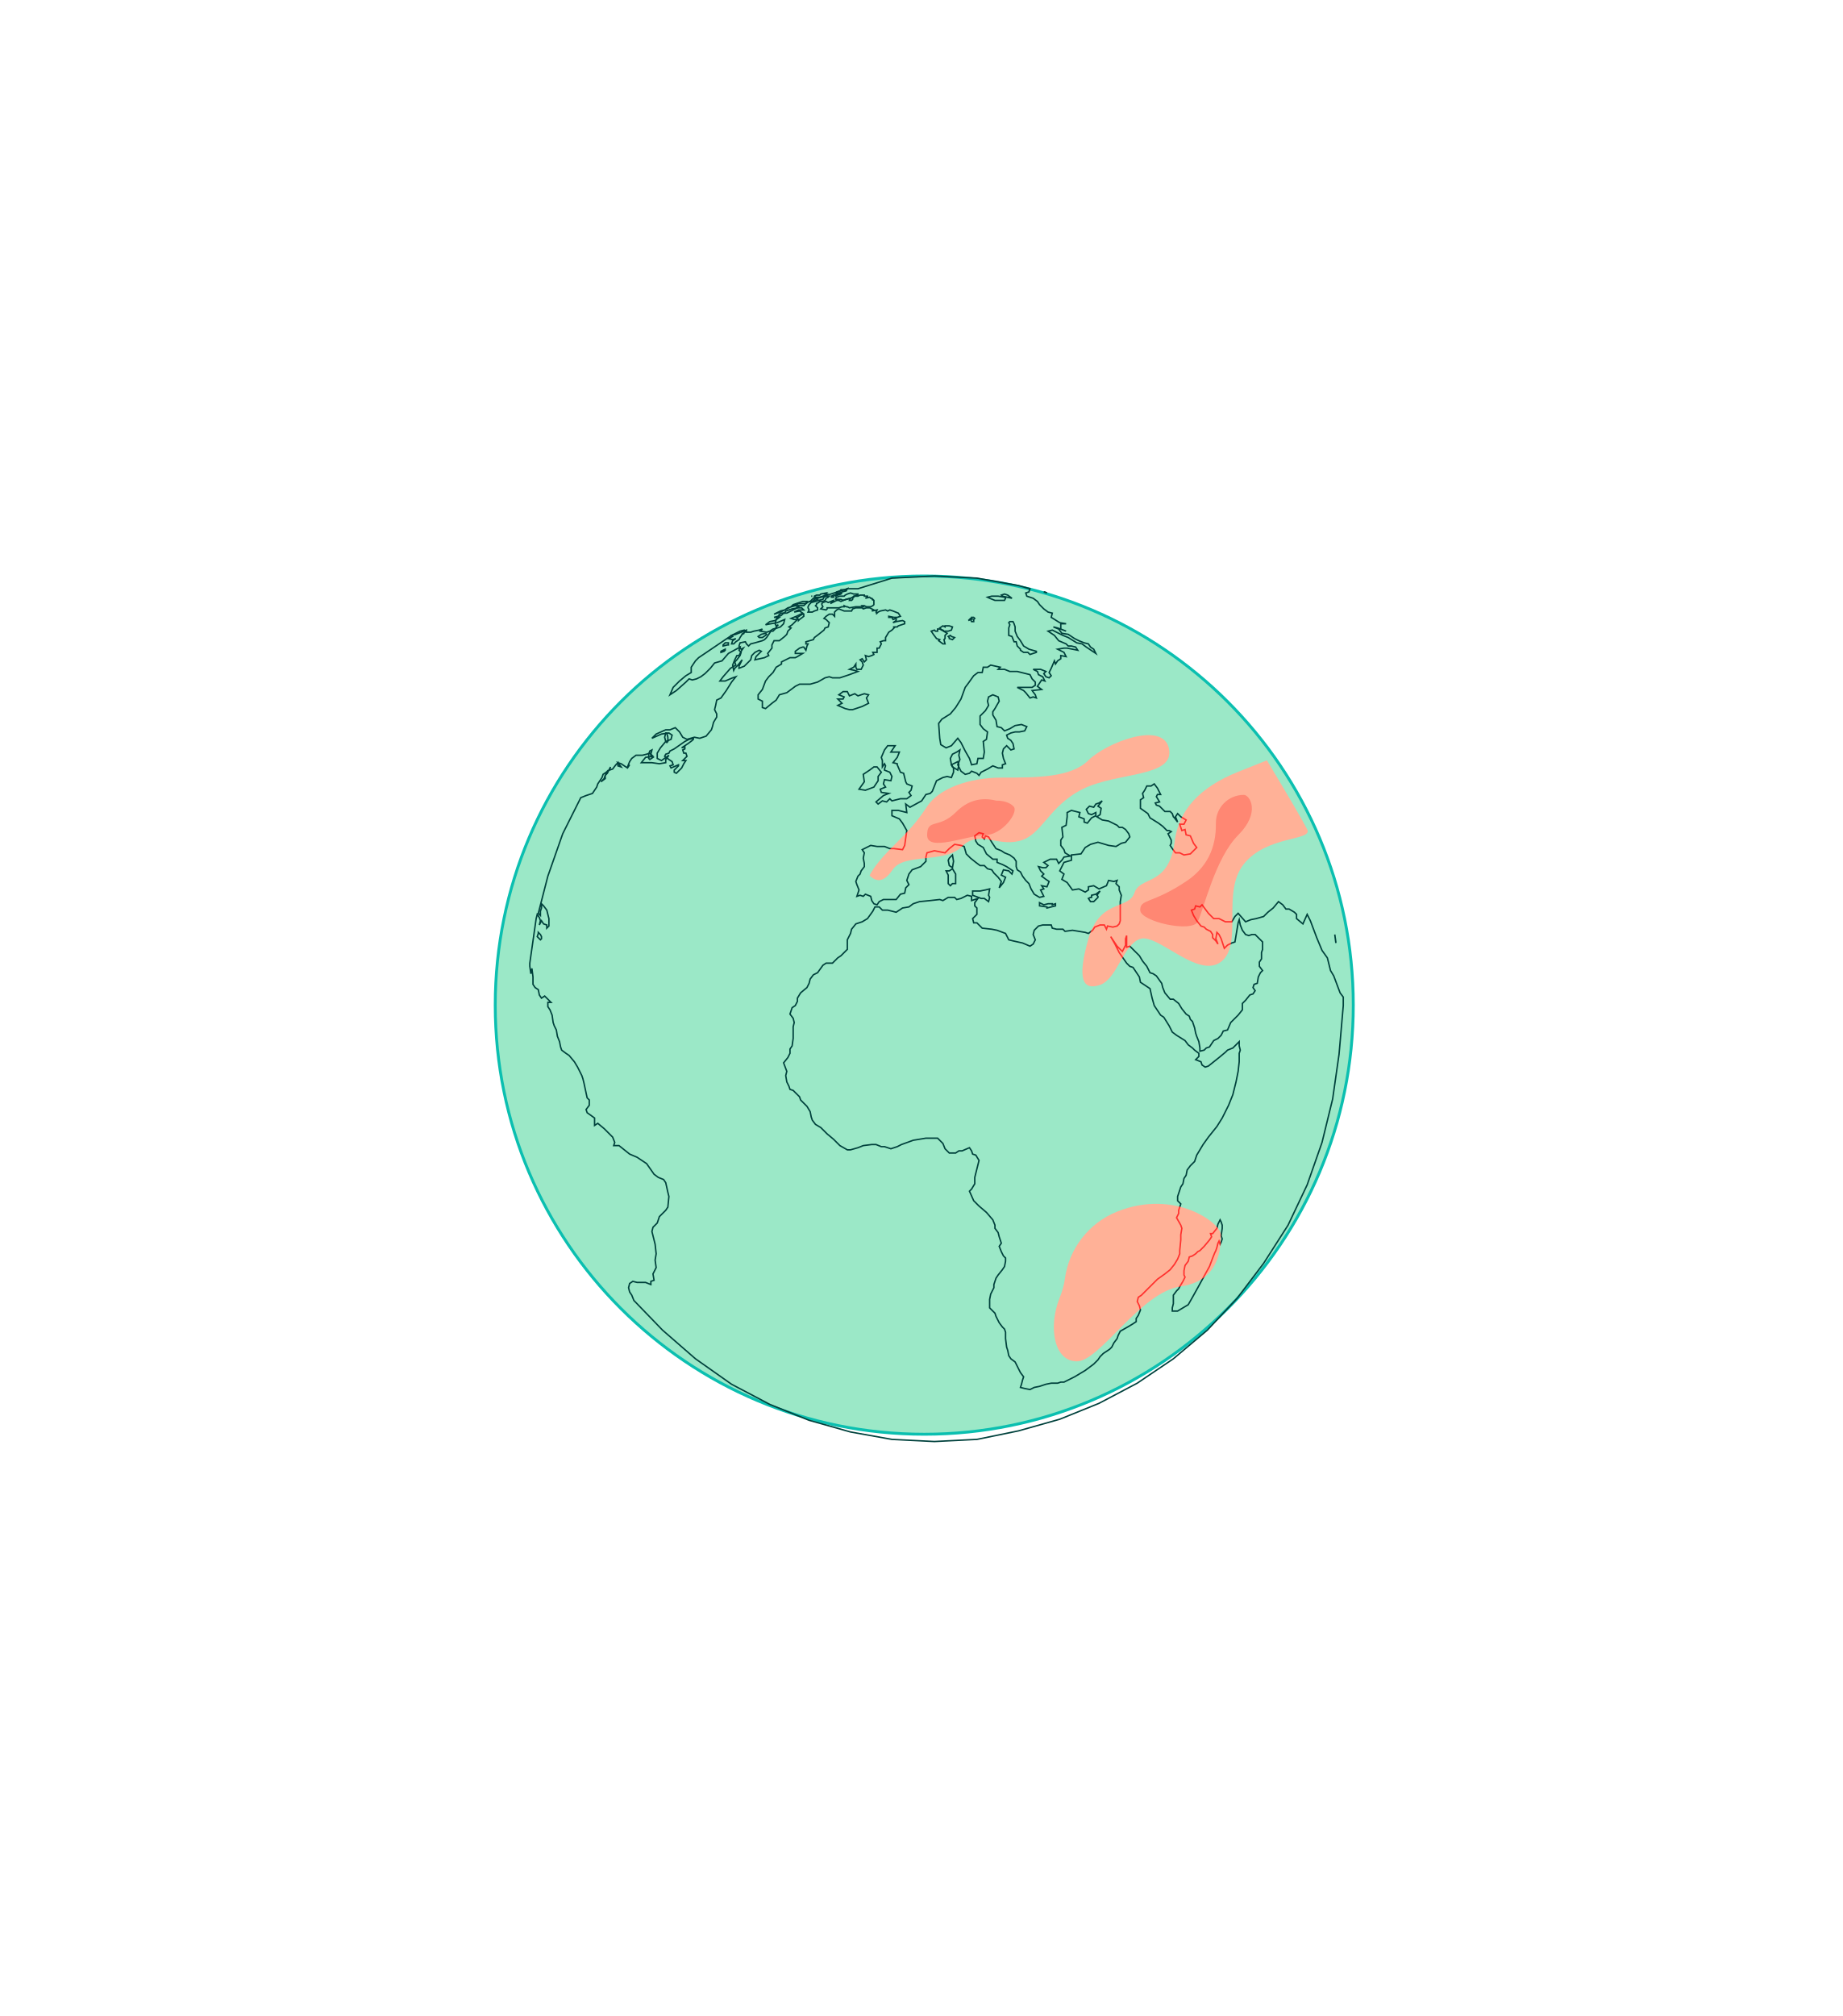
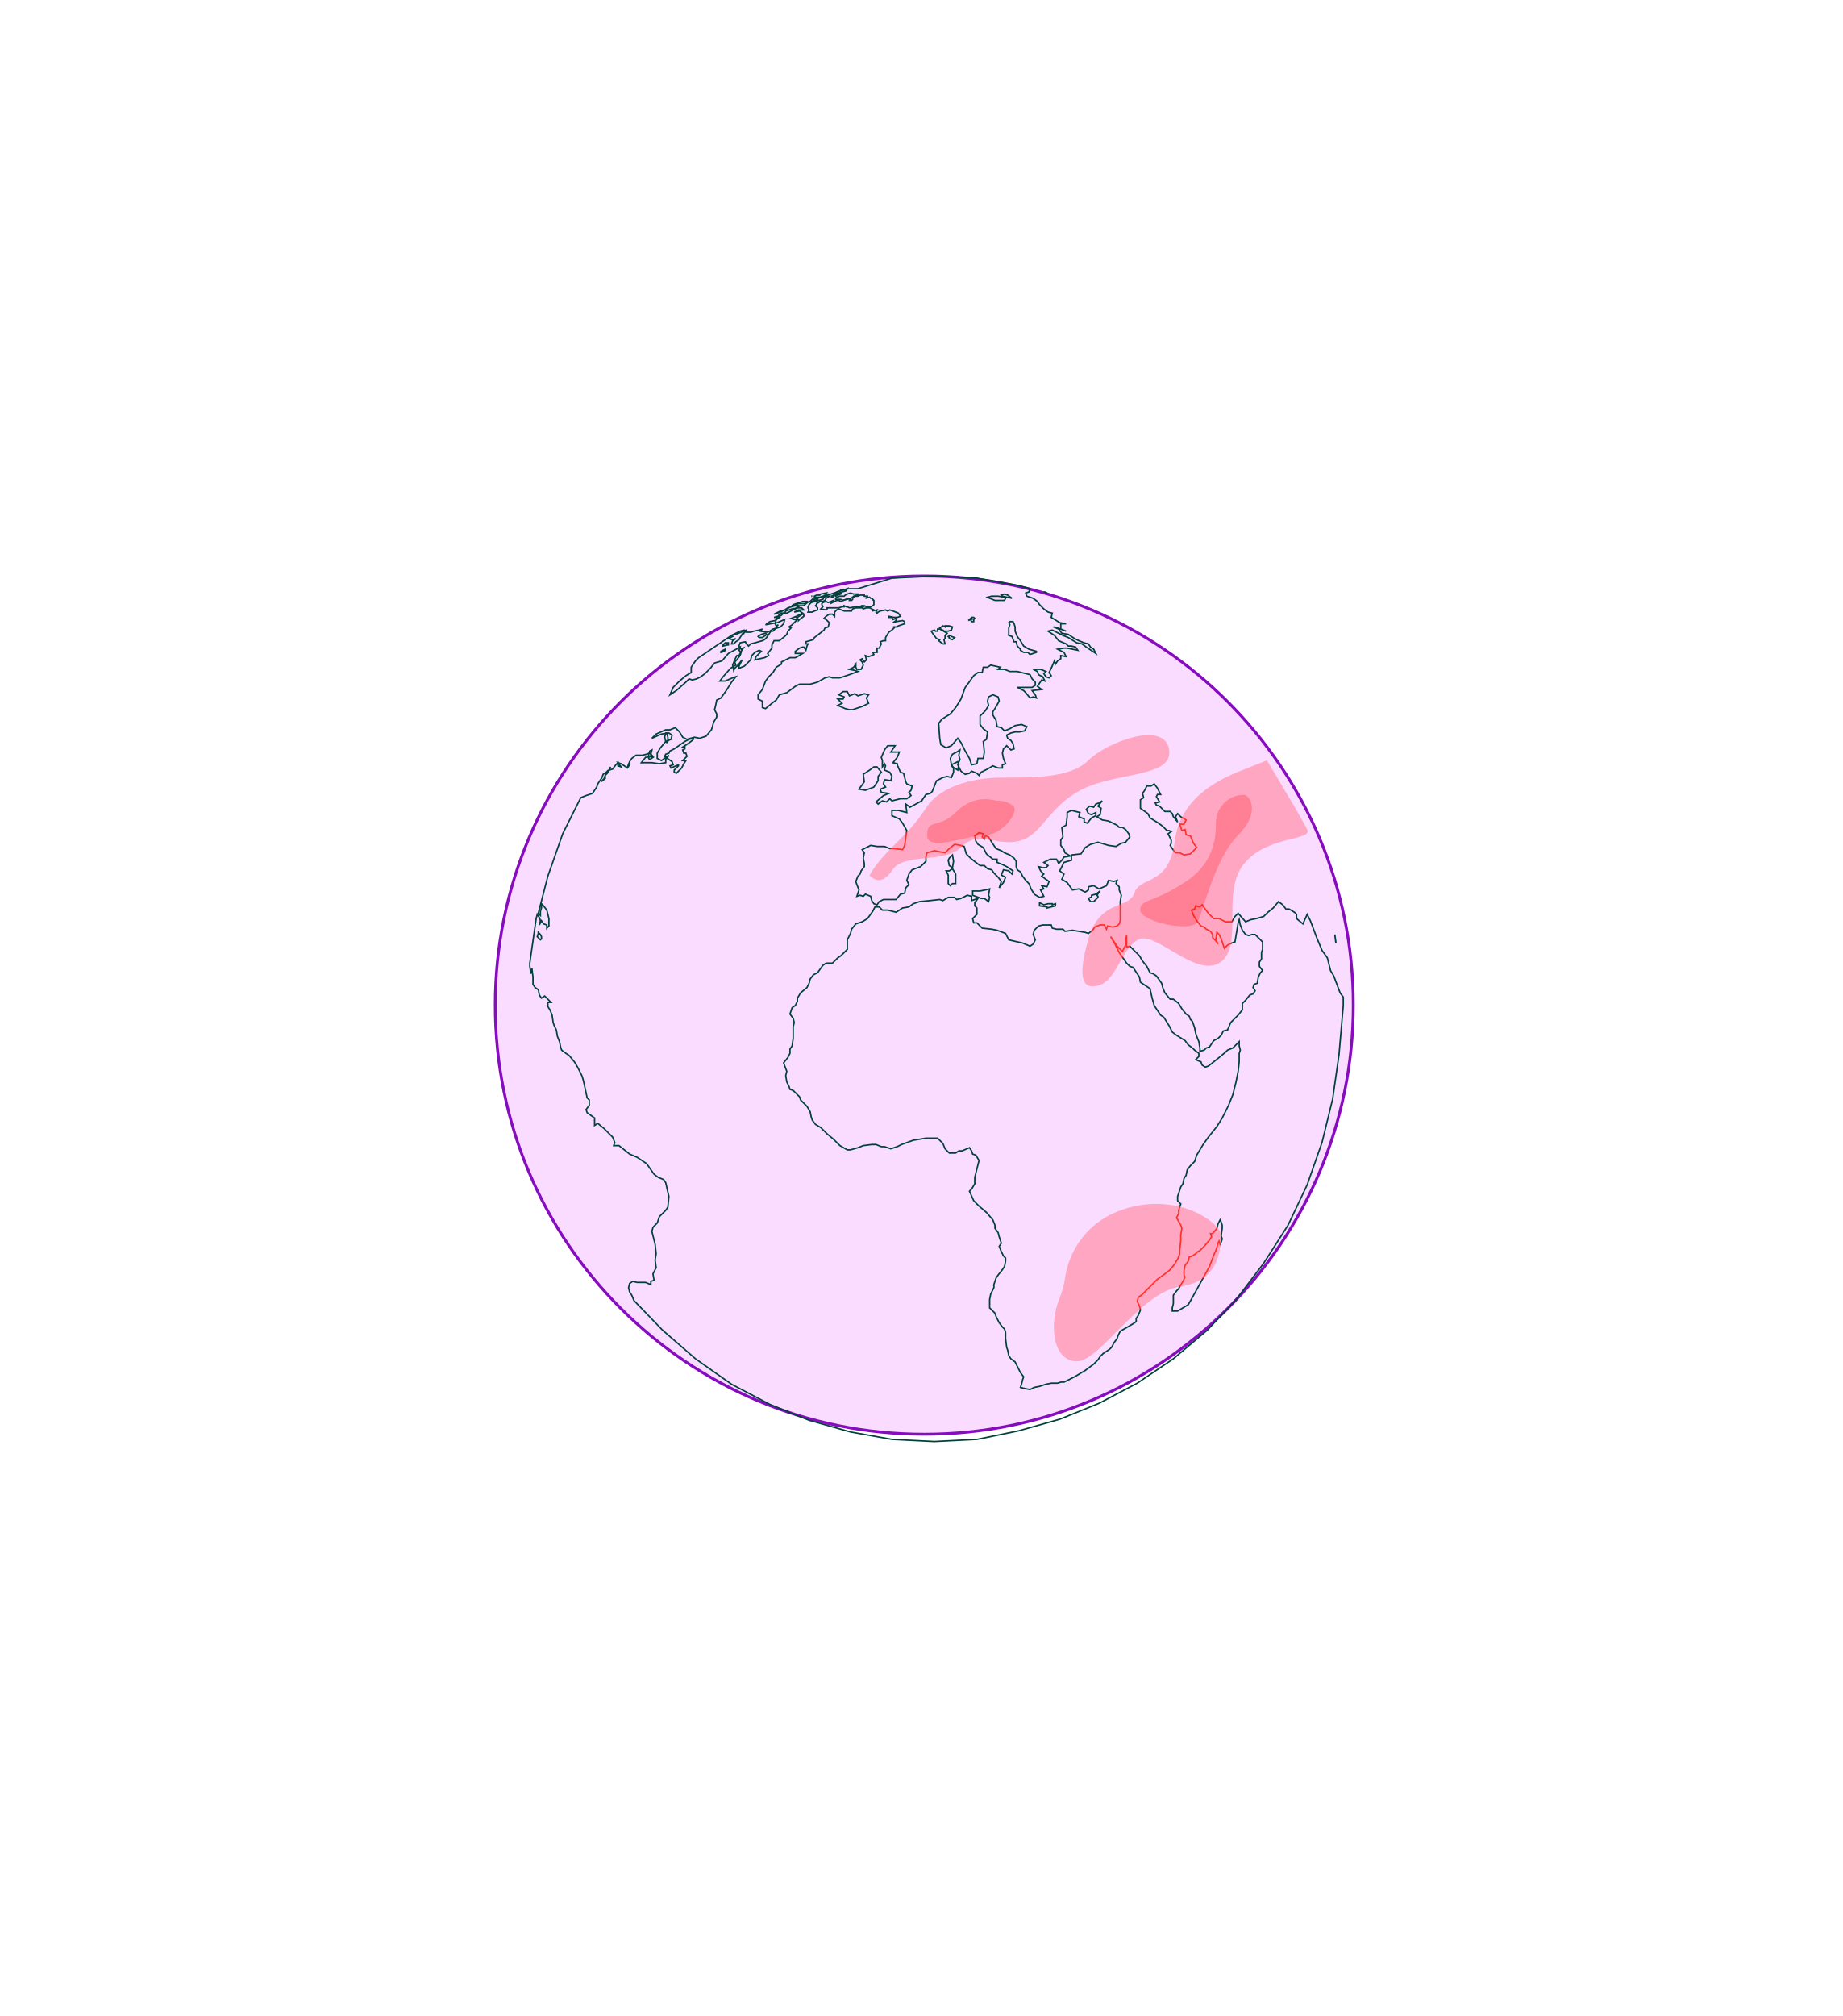
<svg xmlns="http://www.w3.org/2000/svg" width="320px" height="350px" viewBox="0 0 320 350" version="1.1">
  <g id="earth-2-MOB" stroke="none" stroke-width="1" fill="none" fill-rule="evenodd">
    <g id="Group" transform="translate(86, 100)">
      <g id="globe">
-         <circle id="Oval-4" stroke="#0BBFB0" stroke-width="0.5" fill="#9BE8C7" cx="74.5" cy="74.5" r="74.5" />
+         <circle id="Oval-4" stroke="#870bbf" stroke-width="0.5" fill="#f9dcff" cx="74.5" cy="74.5" r="74.5" />
        <g id="Group-17" transform="translate(6, 0)" fill-rule="nonzero" stroke="#00413C" stroke-width="0.25">
          <polygon id="Shape" points="54.218 2.762 54.956 2.578 55.14 2.21 54.771 2.394 54.403 2.394 54.034 2.394 53.849 2.578 53.296 2.762 53.112 2.946 53.665 2.946" />
          <polygon id="Shape" points="21.023 30.937 21.208 30.2 20.839 30.384 20.655 30.937 20.655 31.673 20.839 31.857 21.392 31.489 21.023 31.305" />
          <polygon id="Shape" points="53.481 3.315 54.034 3.13 54.218 2.946 53.665 3.13 53.296 3.13 52.927 3.315 53.112 3.499" />
          <polygon id="Shape" points="52.743 3.683 52.743 3.315 52.374 3.499 52.374 3.683" />
          <polygon id="Shape" points="56.431 3.499 56.062 3.867 56.062 4.051 55.878 4.235 55.509 4.235 55.694 3.867 54.956 4.051 54.403 4.235 54.034 4.42 53.665 4.235 53.296 4.235 52.927 4.42 52.19 4.788 52.743 4.42 52.743 4.235 51.821 4.604 51.452 4.42 50.899 4.604 50.714 4.788 50.714 4.972 50.899 5.34 50.53 5.709 51.452 5.893 51.636 5.709 51.636 5.524 51.821 5.524 52.374 5.524 52.743 5.524 53.296 5.524 53.665 5.524 54.218 5.34 54.587 5.34 54.587 5.156 54.956 5.34 55.14 5.34 55.509 5.524 56.616 5.34 56.984 5.34 57.906 5.34 57.722 5.156 58.091 5.156 58.46 5.34 59.197 5.34 59.566 5.156 59.751 4.972 59.751 4.788 59.751 4.604 59.751 4.42 59.751 4.235 59.382 4.051 59.566 4.051 59.382 3.867 59.197 3.867 59.013 3.683 58.275 3.867 58.644 3.683 58.644 3.499 58.275 3.499 58.091 3.499 58.091 3.315 57.722 3.315 57.353 3.315 56.984 3.499" />
          <polygon id="Shape" points="27.662 28.359 26.925 28.727 25.081 30.016 24.343 30.384 24.158 30.752 23.605 30.937 23.421 31.305 24.158 31.857 24.712 32.226 24.896 32.778 24.343 32.962 24.527 33.33 25.818 32.778 25.818 32.962 25.081 33.699 25.081 34.067 25.449 34.251 26.371 33.33 26.74 32.594 27.109 32.041 26.556 32.041 27.294 31.305 27.109 30.752 26.74 30.752 26.556 30.2 26.925 30.016 26.925 29.648 26.371 29.832 27.478 29.095 28.216 28.543 28.4 28.359 28.4 28.174" />
          <polygon id="Shape" points="23.79 28.911 23.974 28.727 23.974 27.99 23.79 27.254 23.605 27.254 23.421 27.99 23.605 28.727" />
          <polygon id="Shape" points="50.345 3.683 50.899 3.499 51.636 3.315 51.452 3.315 51.636 3.13 51.268 3.13 51.452 2.946 50.53 3.13 50.345 3.315 49.792 3.315 49.423 3.499 49.423 3.683" />
          <polygon id="Shape" points="54.771 3.315 54.587 3.499 54.403 3.499 53.849 3.499 53.296 3.683 53.112 3.867 53.112 4.051 54.034 4.051 54.403 4.235 54.956 4.051 55.694 3.867 56.062 3.683 56.247 3.499 56.984 3.315 56.984 3.13 56.616 3.13 56.247 3.13 55.694 2.946 55.14 3.13" />
          <polygon id="Shape" points="47.026 6.813 46.473 7.182 46.288 7.182 46.473 7.366 46.657 7.55 46.657 7.734 46.842 7.55 47.579 6.998 47.579 6.629 47.395 6.629" />
          <polygon id="Shape" points="35.039 11.785 35.408 11.785 35.777 11.417 36.33 11.049 36.514 10.68 36.883 10.128 37.252 9.944 37.068 9.944 37.621 9.576 37.621 9.391 36.699 9.76 35.777 10.128 35.039 10.312 35.223 10.496 34.486 10.865 35.223 11.049 35.777 10.865 35.223 11.233" />
          <polygon id="Shape" points="49.608 4.235 49.977 4.051 49.792 3.867 49.239 3.867 48.87 4.235 48.686 4.42 49.055 4.42" />
          <polygon id="Shape" points="33.932 11.601 33.564 11.97 33.564 12.154 34.301 11.97 34.486 11.97 34.486 11.601" />
          <polygon id="Shape" points="41.494 13.811 41.309 13.443 42.047 12.522 42.047 11.97 42.416 11.233 43.338 11.233 44.26 10.496 44.629 10.128 44.813 9.576 45.366 9.023 44.997 8.839 45.551 8.471 45.919 8.102 46.473 7.55 45.919 7.55 45.366 7.366 46.288 6.998 47.395 6.445 46.842 6.077 45.919 6.261 46.657 5.893 47.579 5.893 47.21 5.524 46.657 5.524 45.551 5.709 44.444 6.077 44.26 6.445 43.706 6.445 43.338 6.629 43.153 6.998 42.784 7.55 42.6 8.287 42.784 8.655 43.153 8.471 42.784 8.839 42.784 9.023 42.231 9.576 41.862 9.576 41.494 10.128 41.125 10.68 40.756 11.049 40.387 11.233 39.096 11.601 38.358 11.785 37.99 12.154 37.621 11.785 37.436 11.417 36.514 11.601 36.33 12.154 36.699 12.706 37.068 12.522 36.699 13.074 36.33 13.811 35.961 13.811 35.592 14.548 35.223 15.468 35.408 16.389 35.592 16.021 36.145 15.468 36.883 14.548 36.33 15.652 36.33 16.021 37.252 15.652 38.174 14.732 38.358 14.548 38.543 13.811 39.096 13.259 39.834 12.89 40.203 13.074 39.281 13.995 39.096 14.548 40.756 14.179" />
          <polygon id="Shape" points="48.501 5.893 48.317 6.261 48.686 6.261 49.055 6.261 49.423 6.077 49.977 5.893 49.977 5.524 49.792 5.34 49.608 5.156 49.792 4.972 49.792 4.788 50.161 4.604 50.345 4.42 50.899 4.42 51.268 4.235 51.452 3.867 51.821 3.683 52.005 3.499 51.452 3.499 51.083 3.683 50.899 4.051 50.161 4.235 49.608 4.42 48.87 4.604 48.501 4.972 48.317 5.34 48.317 5.524" />
          <polygon id="Shape" points="33.564 12.89 33.195 13.074 33.195 13.259 33.748 13.074 33.932 12.89 33.932 12.706" />
          <polygon id="Shape" points="40.203 10.68 40.387 10.68 40.94 10.312 41.125 10.128 40.94 9.944 40.203 10.128 39.649 10.496 39.834 10.68" />
          <polygon id="Shape" points="46.657 5.156 47.579 5.156 47.948 4.788 48.132 4.42 47.764 4.42 47.395 4.42 46.842 4.604 45.735 4.972 45.551 5.156 46.473 4.972" />
          <polygon id="Shape" points="97.925 56.533 98.662 55.796 98.662 55.612 98.478 55.428 99.031 54.691 98.294 55.244 97.556 55.428 97.556 55.796 97.371 55.796 97.003 55.98 97.371 56.533" />
          <polygon id="Shape" points="74.319 33.699 74.504 32.778 74.319 32.226 73.213 32.778 73.397 33.146" />
          <polygon id="Shape" points="73.397 50.64 73.582 49.535 73.397 48.43 72.844 48.983 72.66 49.351 72.844 50.272" />
          <polygon id="Shape" points="64.361 34.067 63.808 32.778 63.808 32.594 63.07 32.41 63.808 31.489 64.177 30.568 63.439 30.568 62.701 30.568 63.439 29.463 62.701 29.463 62.148 29.463 61.595 30.2 61.042 31.489 61.226 32.041 61.226 33.146 61.595 32.594 61.779 32.962 61.595 33.515 61.595 33.699 62.517 34.067 62.886 34.804 62.701 35.54 61.595 35.356 61.41 36.093 61.779 36.645 60.857 37.013 61.042 37.566 62.332 37.75 61.41 38.118 60.119 39.223 60.488 39.591 61.226 39.039 61.964 39.223 62.517 38.671 62.886 39.039 64.361 38.671 65.468 38.671 66.205 38.118 65.836 37.566 66.205 37.198 66.39 36.461 65.468 36.093 65.283 35.724 64.914 34.251" />
          <polygon id="Shape" points="89.81 57.638 91.286 57.27 91.286 56.901 90.732 57.085 90.732 56.901 89.995 56.901 89.257 57.085 88.519 56.717 88.519 57.27 89.81 57.454" />
          <polygon id="Shape" points="42.784 21.545 43.338 20.624 44.629 20.256 45.366 19.704 46.104 19.151 46.842 18.783 47.579 18.783 48.317 18.783 48.686 18.783 49.977 18.415 51.268 17.678 52.005 17.494 52.558 17.678 53.849 17.678 55.509 17.126 56.984 16.573 56.431 16.389 55.509 16.205 56.247 15.837 56.616 15.284 56.616 15.837 56.8 16.205 57.538 16.205 57.906 15.468 57.722 14.916 57.353 14.548 57.722 14.363 58.091 14.916 58.46 14.548 58.275 13.811 58.829 13.995 59.382 13.811 59.751 13.627 59.566 13.259 60.304 13.259 60.304 12.522 60.673 12.522 61.042 11.785 60.857 11.417 61.41 11.233 61.779 11.233 61.779 10.68 62.332 9.76 62.886 9.391 63.439 8.839 63.07 8.839 63.808 8.839 63.992 8.655 65.099 8.287 65.099 7.918 64.73 7.734 63.623 7.918 63.07 8.102 63.623 7.734 63.623 7.366 63.07 7.55 62.886 7.182 62.332 7.182 62.332 6.998 63.255 7.182 63.808 7.182 64.361 6.998 63.992 6.445 63.07 6.077 62.517 5.893 62.148 6.077 61.779 5.893 60.857 6.077 60.488 6.261 60.119 6.629 60.304 6.445 60.119 6.261 60.304 5.893 59.382 6.077 59.751 5.893 59.382 5.709 59.013 5.524 58.46 5.524 57.906 5.709 57.722 5.524 56.616 5.524 56.062 5.709 55.878 6.077 55.325 6.077 54.587 6.077 53.665 5.709 53.296 5.893 52.927 6.261 52.927 6.998 52.558 6.629 52.005 6.629 51.452 6.998 51.083 7.366 51.452 7.55 51.821 7.918 52.005 8.102 51.821 8.839 51.268 9.023 51.083 9.391 50.161 10.128 49.423 10.68 49.239 11.049 47.948 11.417 47.948 11.785 48.317 11.785 48.132 12.154 47.948 12.89 47.579 12.338 47.395 12.338 46.842 12.522 46.104 13.074 46.104 13.443 46.473 13.443 46.657 13.443 47.395 13.443 46.473 13.995 46.104 14.179 45.182 14.179 43.706 14.916 43.706 15.284 42.784 15.837 42.231 16.757 41.494 17.494 40.94 18.23 40.387 19.704 39.649 20.624 39.649 21.361 40.387 21.729 40.387 22.834 40.94 23.018 42.047 22.098" />
          <polygon id="Shape" points="60.488 34.804 61.042 34.067 60.304 33.146 59.751 33.146 59.013 33.699 57.906 34.435 58.091 35.724 57.169 37.013 58.275 37.198 59.751 36.645 60.488 35.54" />
          <polygon id="Shape" points="58.829 22.098 58.46 21.177 58.829 20.624 58.091 20.44 56.984 20.809 56.431 20.44 55.509 20.809 55.14 20.072 54.403 20.072 53.665 20.624 54.587 20.993 54.403 21.361 53.481 21.361 54.218 22.098 53.481 22.466 54.771 23.018 55.509 23.202 56.062 23.202 57.722 22.65" />
          <polygon id="Shape" points="78.93 55.98 79.668 56.533 79.852 55.796 79.668 55.428 79.852 54.323 79.114 54.507 78.192 54.691 76.901 54.691 76.901 55.428 78.377 55.98" />
          <polygon id="Shape" points="72.66 53.402 73.029 53.771 73.397 53.402 73.951 53.402 73.951 51.745 73.397 50.824 72.844 51.193 72.291 51.193 72.66 51.929" />
          <polygon id="Shape" points="120.239 112.698 120.055 112.145 119.87 111.777 119.501 112.513 119.317 113.25 118.579 114.171 118.21 114.171 118.395 114.723 118.026 115.276 117.104 116.38 116.366 117.117 115.997 117.301 115.629 117.67 115.075 118.038 114.522 118.222 114.338 118.959 113.784 119.695 113.6 120.616 113.6 121.352 113.784 121.721 113.416 122.457 112.862 123.378 112.678 123.746 112.309 124.115 111.756 124.851 111.756 125.588 111.756 126.324 111.571 127.061 111.571 127.613 112.125 127.613 112.494 127.613 113.416 127.061 114.338 126.509 115.075 125.22 115.997 123.562 117.104 121.537 118.026 119.879 118.579 118.406 118.948 117.485 119.132 117.117 119.317 116.565 119.501 115.828 119.686 115.46 119.87 116.012 120.055 115.644 120.239 115.091 120.055 114.539 120.239 113.25" />
          <polygon id="Shape" points="73.029 10.312 72.66 10.496 72.844 10.68 72.844 10.865 73.397 11.049 73.766 10.68 73.213 10.496" />
          <polygon id="Shape" points="71.738 9.391 71.922 9.576 72.66 9.576 73.213 9.391 73.397 8.839 72.844 8.655 72.106 8.655 72.106 8.839 71.738 8.655 71.184 9.023 71.553 9.391" />
          <polygon id="Shape" points="70.631 10.865 71.184 11.049 71 11.233 71.738 11.785 72.106 11.785 71.922 11.049 72.106 10.865 72.106 10.312 72.475 9.944 71.553 9.391 71.184 9.207 70.816 9.207 70.816 9.576 70.447 9.576 70.262 9.391 69.709 9.576 70.078 10.128" />
          <polygon id="Shape" points="2.029 62.978 2.029 62.61 1.844 62.241 1.475 61.873 1.475 62.057 1.291 62.61 1.475 62.794 1.844 63.162" />
          <polygon id="Shape" points="76.717 7.918 77.086 7.918 77.086 7.734 77.086 7.55 77.27 7.366 77.086 7.182 76.717 7.182 76.717 7.366 76.901 7.55 76.532 7.366 76.348 7.55 76.164 7.734 76.532 7.55" />
          <polygon id="Shape" points="80.774 4.235 80.958 4.235 81.881 4.235 82.434 4.235 82.618 3.867 82.434 3.683 81.327 3.499 80.221 3.499 79.483 3.683 79.852 3.867" />
          <polygon id="Shape" points="83.725 3.867 82.987 3.315 82.434 3.13 81.881 3.315 82.065 3.499" />
          <polygon id="Shape" points="83.171 8.102 83.356 8.471 83.171 9.023 83.171 9.76 83.171 10.312 83.725 10.496 84.094 11.417 84.462 11.417 84.647 12.154 85.2 12.706 85.2 12.89 85.753 13.259 86.491 13.259 86.86 13.627 87.966 13.259 87.966 13.074 86.675 12.706 85.753 12.154 85.2 11.233 84.647 10.496 84.278 9.576 84.278 8.839 84.094 8.287 83.909 7.918 83.356 7.918" />
          <path d="M115.629,47.326 L114.706,48.246 L113.6,48.43 L112.862,48.062 L112.125,48.062 L111.571,47.326 L111.203,46.773 L111.387,46.405 L111.387,45.852 L110.834,44.748 L111.387,44.379 L111.018,44.195 L110.649,44.195 L109.912,43.459 L109.174,42.906 L107.699,41.985 L107.33,41.249 L106.039,40.328 L106.039,38.855 L106.592,38.487 L106.408,37.75 L106.777,37.198 L107.145,36.461 L107.883,36.461 L108.436,36.093 L108.99,36.829 L109.543,37.934 L108.99,37.934 L108.805,38.302 L109.358,39.223 L108.621,39.407 L108.805,39.776 L109.358,39.96 L110.281,40.88 L111.203,40.88 L111.571,41.249 L111.756,41.801 L111.94,41.985 L112.494,42.722 L112.125,41.801 L112.494,41.249 L113.047,41.801 L113.969,42.354 L113.6,43.09 L112.862,43.09 L113.231,44.195 L113.784,44.011 L113.969,44.932 L114.706,45.116 L115.26,46.405 L115.813,47.141 L115.629,47.326 Z M89.81,2.946 L89.81,2.946 L89.442,2.762 L89.257,2.762 L89.81,2.946 Z M139.787,62.241 L139.971,63.715 L139.971,63.53 L139.787,62.241 L139.787,62.241 Z M48.87,3.499 L49.055,3.499 L48.87,3.499 L48.87,3.499 Z M140.525,83.05 L139.418,90.784 L137.574,98.334 L134.992,105.7 L131.673,112.698 L127.431,119.327 L122.821,125.404 L117.657,130.928 L111.756,135.9 L105.486,140.135 L98.847,143.634 L92.023,146.396 L84.831,148.422 L77.639,149.895 L70.262,150.263 L62.886,149.895 L55.694,148.606 L48.501,146.58 L41.678,143.818 L35.039,140.32 L28.769,135.9 L23.052,130.928 L18.073,125.772 L17.704,124.851 L17.335,124.299 L17.151,123.562 L17.335,122.826 L17.888,122.457 L18.626,122.641 L20.101,122.641 L21.023,123.01 L21.023,122.457 L21.577,122.273 L21.392,121.168 L21.945,120.063 L21.761,118.774 L21.945,117.67 L21.761,116.012 L21.208,113.802 L21.392,113.066 L22.13,112.329 L22.499,111.224 L23.605,110.12 L23.974,109.567 L24.158,107.726 L23.974,106.989 L23.605,105.332 L23.236,104.779 L22.314,104.411 L21.577,103.859 L20.286,102.017 L18.626,100.912 L17.335,100.36 L15.491,98.887 L14.569,98.887 L14.753,98.334 L14.384,97.413 L12.909,95.94 L11.803,95.02 L11.249,95.388 L11.249,94.099 L9.958,93.178 L9.774,92.626 L10.327,91.889 L10.327,90.968 L9.958,90.6 L9.405,88.022 L9.221,87.285 L9.036,86.733 L8.299,85.26 L7.745,84.339 L6.823,83.234 L6.27,82.866 L5.532,82.313 L5.348,81.761 L5.164,80.84 L4.795,79.92 L4.61,78.815 L4.242,78.078 L4.057,77.526 L3.873,76.237 L3.504,75.316 L3.135,74.763 L3.135,74.027 L3.688,74.027 L3.135,73.474 L2.582,72.922 L2.029,73.29 L1.66,72.738 L1.475,71.817 L0.922,71.449 L0.553,70.896 L0.553,69.607 L0.369,68.134 L0.184,69.055 L0,67.766 L0,67.213 L1.106,59.479 L1.291,58.743 L1.66,59.295 L1.844,59.848 L1.66,60.584 L2.029,59.848 L2.397,60.4 L2.951,60.584 L2.951,61.137 L3.319,60.768 L3.319,60.032 L3.319,59.479 L3.135,58.743 L2.951,58.006 L2.397,57.27 L2.029,56.901 L2.029,57.638 L1.844,58.19 L1.844,58.927 L1.475,58.559 L3.135,52.113 L5.717,44.748 L8.852,38.487 L9.774,38.118 L10.881,37.75 L11.618,36.645 L11.803,36.093 L12.54,34.988 L12.725,34.435 L13.278,34.067 L13.647,33.699 L13.094,34.62 L12.909,35.172 L12.356,35.724 L13.094,35.172 L13.094,34.62 L13.462,34.251 L14.016,33.146 L13.831,33.699 L14.384,33.515 L14.938,32.778 L15.306,32.41 L15.306,32.962 L15.86,33.146 L15.306,32.41 L15.86,32.594 L16.413,32.962 L16.966,33.33 L17.335,32.778 L16.966,33.146 L17.335,32.226 L17.704,31.673 L18.442,31.121 L18.995,31.121 L19.548,31.121 L20.286,30.937 L20.839,30.752 L21.392,31.305 L20.101,31.489 L19.364,32.41 L20.47,32.41 L21.208,32.41 L22.499,32.594 L23.605,32.41 L23.605,31.857 L24.158,31.121 L22.868,32.041 L22.13,31.673 L22.13,30.752 L22.683,29.832 L23.605,28.727 L24.527,28.359 L24.712,27.622 L24.158,27.254 L22.868,27.438 L21.208,28.174 L21.945,27.438 L23.605,26.701 L24.343,26.701 L25.265,26.333 L26.003,27.07 L26.556,27.99 L27.294,28.359 L28.584,27.99 L29.506,28.174 L30.06,27.99 L30.613,27.806 L31.535,26.701 L31.719,26.149 L31.904,25.412 L32.457,24.491 L32.457,23.939 L32.088,23.202 L32.273,22.466 L32.457,21.545 L33.195,21.177 L34.117,19.888 L35.039,18.415 L35.777,17.494 L35.223,17.678 L33.932,18.23 L33.01,18.23 L33.564,17.494 L34.855,16.021 L35.777,15.468 L35.592,14.916 L35.961,14.548 L36.514,13.811 L36.699,13.259 L36.33,12.89 L36.514,12.338 L34.486,13.443 L33.379,14.732 L32.088,15.1 L31.351,16.021 L30.429,16.941 L29.691,17.494 L28.953,17.862 L28.216,18.046 L27.662,17.862 L27.109,18.415 L25.449,19.888 L24.343,20.624 L24.896,19.335 L26.003,18.23 L27.109,17.31 L28.031,16.757 L28.031,15.837 L28.4,15.284 L28.769,14.732 L29.322,14.179 L35.039,10.312 L36.514,9.576 L37.252,9.391 L37.621,9.76 L38.358,9.76 L38.912,9.576 L39.834,9.391 L40.387,9.207 L40.018,9.576 L41.125,9.76 L41.678,9.576 L42.231,9.207 L42.969,9.023 L43.522,8.839 L44.075,8.287 L44.26,7.55 L42.969,8.102 L41.862,8.287 L40.94,8.471 L41.678,7.918 L42.6,7.734 L43.338,7.182 L42.416,7.182 L43.706,6.813 L44.075,6.445 L44.629,6.445 L46.104,5.709 L46.657,5.34 L46.104,5.156 L44.813,5.524 L44.26,5.893 L43.522,6.261 L42.416,6.629 L43.522,6.077 L44.26,5.893 L46.473,4.788 L47.948,4.788 L48.501,4.42 L49.055,4.42 L49.423,4.051 L55.14,2.21 L55.694,2.21 L56.431,2.21 L56.984,2.21 L62.886,0.368 L70.262,0 L77.639,0.368 L84.831,1.657 L86.86,2.21 L86.675,2.762 L86.122,2.946 L86.306,3.499 L86.86,3.683 L87.413,3.867 L88.151,4.42 L88.519,4.972 L89.257,5.709 L89.995,6.261 L90.732,6.445 L90.548,7.182 L92.023,8.102 L93.13,8.287 L92.208,8.287 L92.208,9.207 L93.13,9.576 L91.655,9.023 L90.917,8.839 L91.839,9.207 L92.392,9.944 L93.499,10.128 L94.605,10.865 L95.343,11.233 L96.265,11.601 L97.003,11.785 L97.371,12.338 L97.925,12.706 L98.294,13.443 L96.634,12.338 L95.896,11.785 L94.974,11.601 L93.499,10.68 L92.577,10.312 L91.47,9.76 L90.732,9.391 L89.995,9.576 L91.101,10.312 L91.839,11.233 L93.13,11.785 L93.499,12.154 L94.052,12.154 L94.79,12.338 L95.158,12.89 L93.314,12.522 L92.761,12.522 L91.655,12.706 L92.761,13.259 L93.13,13.995 L92.208,13.811 L92.208,14.363 L91.655,14.732 L91.286,15.284 L91.101,14.732 L90.548,16.021 L90.179,16.757 L90.548,17.31 L90.179,17.678 L89.626,17.494 L89.257,16.941 L89.626,16.573 L88.704,16.205 L87.413,16.205 L88.151,16.573 L88.335,17.126 L89.073,17.494 L89.442,18.23 L88.888,18.046 L88.151,19.151 L88.888,19.704 L87.229,19.888 L87.782,20.624 L87.966,21.177 L87.413,20.993 L86.86,21.177 L86.122,20.256 L85.753,19.888 L84.647,19.335 L87.229,19.335 L87.782,18.967 L87.782,18.415 L87.229,17.862 L86.86,17.126 L84.647,16.573 L83.356,16.573 L82.434,16.205 L81.327,16.205 L81.696,15.837 L80.036,15.468 L79.483,15.837 L78.745,15.837 L78.561,16.757 L77.823,16.757 L77.086,17.31 L76.164,18.599 L75.61,19.335 L74.873,21.361 L73.951,22.834 L73.029,23.939 L71.553,24.86 L71,25.596 L71.184,28.174 L71.369,29.279 L72.291,29.832 L73.213,29.463 L74.319,28.174 L74.873,28.911 L75.61,30.384 L76.348,31.673 L76.717,32.778 L77.639,32.594 L77.823,31.673 L78.745,31.673 L78.93,30.568 L78.745,28.727 L79.299,28.359 L79.483,27.07 L78.745,26.517 L78.192,25.78 L78.192,24.307 L79.114,23.387 L79.668,22.466 L79.483,21.729 L79.668,20.993 L80.405,20.624 L81.327,20.993 L81.512,21.729 L80.774,23.018 L80.405,23.571 L80.405,24.123 L80.958,25.044 L81.143,26.149 L81.881,26.333 L82.434,26.885 L83.356,26.517 L84.278,25.965 L85.384,25.78 L86.306,26.149 L85.938,26.885 L85.016,27.07 L84.278,27.07 L83.54,27.254 L82.803,27.622 L82.987,28.174 L83.54,28.543 L83.909,29.095 L84.094,30.016 L83.54,30.2 L82.803,29.463 L82.249,30.016 L82.065,30.752 L82.249,31.673 L82.618,32.594 L82.065,32.778 L82.065,33.33 L81.327,33.33 L80.405,32.962 L79.483,33.515 L78.377,34.067 L78.008,34.62 L77.639,34.251 L76.717,33.883 L76.348,34.251 L75.61,34.435 L74.873,33.883 L74.319,32.778 L74.688,31.857 L74.504,31.121 L74.688,30.2 L74.135,30.568 L73.397,30.937 L73.029,31.673 L73.213,32.778 L73.582,33.33 L73.582,34.067 L73.213,34.988 L72.475,34.804 L71.738,34.988 L70.631,35.54 L69.894,37.382 L69.525,37.75 L68.787,37.934 L68.049,39.039 L66.021,40.144 L65.283,39.591 L65.468,41.065 L63.992,40.696 L62.886,40.696 L62.886,41.617 L64.177,42.17 L64.73,42.906 L65.468,44.195 L65.099,46.773 L64.73,47.51 L63.255,47.326 L62.517,47.326 L61.595,46.957 L60.304,46.957 L59.197,46.773 L57.722,47.51 L58.091,48.062 L57.906,48.983 L58.091,49.904 L58.091,50.456 L57.538,51.193 L57.353,51.745 L56.984,52.113 L56.616,53.034 L56.8,53.587 L57.169,54.507 L56.8,55.612 L57.353,55.428 L57.906,55.612 L58.275,55.244 L59.197,55.612 L59.382,56.349 L59.751,56.901 L60.304,57.085 L60.673,56.533 L61.41,56.165 L62.332,56.165 L63.623,56.165 L64.361,55.244 L65.099,55.06 L65.283,54.139 L65.836,53.587 L65.468,52.85 L65.836,51.745 L66.39,51.009 L67.865,50.456 L68.787,49.535 L68.787,48.799 L68.971,48.062 L70.262,47.694 L72.106,48.062 L72.844,47.326 L73.766,46.589 L74.873,46.773 L75.426,46.957 L75.795,48.246 L76.532,48.983 L77.455,49.72 L78.192,50.272 L78.93,50.272 L79.483,50.824 L80.221,51.009 L80.59,51.561 L81.327,52.298 L81.881,53.034 L81.512,54.139 L82.249,53.218 L82.618,52.298 L81.881,51.929 L82.249,51.009 L83.171,51.193 L83.725,51.745 L83.909,51.193 L82.803,50.456 L82.065,50.088 L81.143,49.72 L81.143,49.167 L80.405,49.167 L79.299,48.246 L78.745,47.141 L77.823,46.589 L77.455,46.037 L77.27,45.116 L78.008,44.563 L78.745,44.748 L78.561,45.3 L78.93,45.668 L79.114,45.116 L79.668,45.3 L80.221,46.221 L80.958,47.326 L81.881,47.694 L82.434,48.062 L83.356,48.43 L84.094,48.983 L84.462,49.535 L84.462,50.456 L84.647,51.009 L85.2,51.377 L85.569,52.113 L86.122,52.85 L86.675,53.402 L87.044,54.323 L87.597,55.244 L88.519,55.796 L89.257,55.612 L88.704,54.507 L89.257,54.323 L88.888,53.771 L89.81,53.955 L90.179,53.034 L89.626,52.666 L88.888,52.113 L89.257,51.745 L88.704,51.193 L88.335,50.456 L89.073,50.64 L89.626,50.64 L89.995,50.272 L89.257,49.72 L90.364,49.167 L90.917,49.167 L91.47,49.167 L91.839,49.904 L92.392,49.351 L92.761,48.799 L93.868,48.615 L92.945,48.062 L92.761,47.51 L92.208,46.773 L92.208,45.852 L92.577,45.3 L92.392,43.643 L93.13,43.274 L93.314,41.801 L93.314,41.065 L94.052,40.696 L95.527,41.065 L95.343,41.801 L96.265,42.17 L96.265,42.722 L96.818,42.906 L97.556,41.985 L98.294,41.617 L98.294,41.065 L97.556,41.433 L97.003,41.249 L96.634,40.512 L97.187,39.96 L97.925,40.144 L98.294,39.591 L98.847,39.407 L99.4,39.039 L98.662,39.96 L99.216,40.328 L99.031,41.433 L98.478,41.801 L99.4,42.354 L100.506,42.538 L101.982,43.274 L102.351,43.643 L102.904,43.643 L103.457,44.011 L104.01,44.748 L104.195,45.3 L103.457,46.221 L102.719,46.405 L101.797,46.957 L100.506,46.773 L98.662,46.221 L97.371,46.589 L96.449,47.141 L95.712,48.246 L94.052,48.43 L94.052,49.351 L92.761,49.72 L92.023,51.193 L92.761,51.745 L92.392,52.666 L93.314,53.218 L94.236,54.507 L95.343,54.323 L96.449,54.876 L97.003,54.507 L97.003,53.955 L97.925,53.771 L98.847,54.323 L100.138,53.771 L100.506,52.85 L101.429,53.034 L101.982,52.85 L101.797,53.402 L102.351,53.955 L102.351,54.507 L102.719,55.428 L102.535,56.533 L102.535,57.638 L102.535,59.111 L102.535,59.848 L102.351,60.4 L101.982,60.768 L101.244,60.952 L100.322,60.768 L100.138,61.321 L99.769,60.584 L99.031,60.584 L98.109,60.952 L97.74,61.505 L97.003,62.057 L96.449,61.873 L95.343,61.689 L94.236,61.505 L92.945,61.689 L92.577,61.321 L91.47,61.321 L90.732,61.137 L90.548,60.584 L89.073,60.584 L88.335,60.768 L87.597,61.505 L87.413,62.241 L87.782,63.162 L87.413,63.899 L86.86,64.267 L85.569,63.715 L83.909,63.346 L83.171,63.162 L82.618,62.057 L81.143,61.505 L80.221,61.321 L78.561,61.137 L77.639,60.216 L77.086,60.216 L76.901,59.479 L77.639,58.743 L77.639,57.638 L77.27,57.27 L77.27,56.717 L77.823,55.98 L76.717,56.349 L76.717,55.612 L75.979,55.428 L74.873,55.98 L74.135,56.165 L73.766,55.796 L72.66,55.796 L71.738,56.349 L71.184,56.165 L69.525,56.349 L67.681,56.533 L66.574,56.901 L65.836,57.454 L64.73,57.638 L63.623,58.374 L62.148,58.006 L61.226,58.006 L60.673,57.454 L59.935,57.454 L59.566,58.19 L58.644,59.479 L57.722,60.032 L56.616,60.4 L55.878,61.321 L55.694,62.057 L55.14,63.162 L55.14,64.82 L54.034,65.924 L53.481,66.293 L52.558,67.213 L51.452,67.213 L50.899,67.582 L49.977,68.871 L49.239,69.239 L48.686,69.976 L48.501,70.712 L48.132,71.449 L47.026,72.37 L46.473,73.29 L46.473,73.843 L46.104,74.579 L45.551,74.948 L45.366,75.5 L45.182,76.052 L45.735,76.789 L45.919,77.526 L45.735,78.262 L45.735,78.999 L45.735,80.288 L45.551,81.577 L45.182,82.129 L45.182,82.866 L44.813,83.602 L44.075,84.523 L44.629,85.996 L44.444,86.733 L44.629,87.838 L44.997,88.574 L45.182,89.127 L45.735,89.311 L46.288,89.863 L46.842,90.416 L47.026,90.968 L47.395,91.337 L48.132,92.073 L48.686,92.994 L48.87,93.915 L49.055,94.467 L49.608,95.204 L50.53,95.756 L51.636,96.861 L52.743,97.782 L53.849,98.887 L55.14,99.623 L55.694,99.623 L56.984,99.255 L57.906,98.887 L59.382,98.702 L60.119,98.702 L61.042,99.071 L61.595,99.071 L62.701,99.439 L63.808,99.071 L64.545,98.702 L66.574,97.966 L67.681,97.782 L68.787,97.598 L69.894,97.598 L70.816,97.598 L71.738,98.518 L72.106,99.439 L72.844,100.176 L73.951,100.176 L74.504,99.807 L75.057,99.807 L76.348,99.255 L76.717,99.807 L76.901,100.36 L77.455,100.544 L78.008,101.465 L77.639,102.938 L77.27,104.411 L77.27,105.516 L76.717,106.437 L76.348,106.805 L77.086,108.462 L78.008,109.383 L79.299,110.488 L80.405,111.777 L80.774,112.698 L80.774,113.25 L81.327,113.987 L81.512,114.723 L81.881,115.828 L81.512,116.38 L81.881,117.301 L82.249,118.038 L82.618,118.406 L82.618,118.959 L82.434,119.879 L82.065,120.432 L81.327,121.352 L80.958,121.905 L80.59,123.01 L80.59,123.562 L80.036,124.667 L79.852,125.588 L79.852,126.324 L79.852,127.061 L80.774,127.982 L80.958,128.534 L81.512,129.639 L82.065,130.376 L82.434,130.744 L82.618,131.296 L82.618,132.401 L82.803,133.874 L82.987,134.427 L83.171,135.348 L83.54,135.9 L84.278,136.452 L84.831,137.557 L85.2,138.294 L85.753,139.03 L85.569,139.583 L85.384,140.32 L85.2,140.872 L85.938,141.056 L86.86,141.24 L87.597,140.872 L88.519,140.688 L89.626,140.32 L90.548,140.135 L91.655,140.135 L92.208,139.951 L92.761,139.951 L93.499,139.583 L94.605,139.03 L95.527,138.478 L96.449,137.926 L97.925,136.821 L98.662,136.084 L99.031,135.532 L99.584,134.979 L100.691,134.243 L101.06,133.874 L101.429,133.138 L101.982,132.401 L102.166,131.849 L102.535,131.112 L103.826,130.376 L104.748,129.823 L105.301,129.455 L105.301,128.902 L105.67,128.35 L106.039,127.429 L105.855,126.693 L105.486,125.956 L105.67,125.22 L106.223,124.851 L107.145,123.93 L107.514,123.562 L108.99,122.089 L110.281,121.168 L111.203,120.432 L111.94,119.511 L112.494,118.59 L112.862,117.67 L112.862,117.117 L113.047,115.276 L113.047,114.355 L113.231,113.25 L113.047,112.698 L112.309,111.409 L112.678,110.672 L112.678,110.12 L113.047,109.015 L112.494,108.462 L112.494,107.726 L113.047,106.068 L113.416,105.516 L113.6,104.595 L113.969,104.043 L114.153,103.122 L114.706,102.385 L115.444,101.649 L115.813,100.544 L116.919,98.702 L117.842,97.413 L119.317,95.572 L120.239,94.099 L121.345,91.889 L122.083,90.048 L122.636,87.838 L123.005,85.996 L123.19,84.339 L123.19,82.866 L123.374,82.313 L123.19,81.577 L123.19,80.84 L122.821,81.209 L122.452,81.577 L122.083,81.945 L121.161,82.313 L120.792,82.682 L119.686,83.602 L118.764,84.339 L117.842,85.076 L117.288,85.26 L116.735,84.891 L116.551,84.339 L115.629,83.971 L116.182,83.418 L116.182,82.866 L115.444,82.313 L115.075,81.945 L114.338,81.393 L113.784,80.656 L112.309,79.735 L111.571,79.183 L111.018,78.078 L110.096,76.605 L109.543,76.237 L108.436,74.579 L108.068,73.29 L107.699,71.633 L106.039,70.528 L105.855,69.607 L104.748,67.95 L104.195,67.766 L103.642,67.213 L102.351,65.372 L101.613,63.899 L100.875,62.61 L101.982,64.267 L102.535,64.82 L102.904,65.188 L103.457,64.083 L103.457,62.978 L103.642,62.426 L103.642,63.162 L103.642,63.715 L103.642,64.451 L104.195,64.267 L104.932,65.004 L105.855,65.924 L106.408,66.845 L107.145,67.766 L107.699,68.871 L108.252,69.055 L108.805,69.423 L109.727,70.712 L109.912,71.449 L110.281,72.37 L111.203,73.474 L111.756,73.474 L112.678,74.211 L113.231,75.132 L113.969,76.052 L114.522,76.421 L114.706,76.973 L115.075,77.341 L115.26,77.894 L115.444,78.446 L115.629,79.367 L115.813,79.92 L116.182,80.84 L116.366,81.945 L116.366,82.498 L117.104,82.313 L117.473,81.945 L118.026,81.761 L118.395,81.209 L118.764,80.656 L119.501,80.288 L120.055,79.735 L120.423,78.999 L121.161,78.815 L121.714,77.526 L123.005,76.237 L123.743,75.316 L123.743,74.211 L124.296,73.659 L125.034,72.738 L125.587,72.554 L125.956,72.001 L125.587,71.449 L125.771,70.896 L126.325,70.712 L126.509,69.607 L126.878,68.871 L127.247,68.502 L126.694,67.766 L126.694,67.029 L127.062,66.477 L127.062,65.372 L127.247,64.82 L127.247,63.53 L126.878,63.162 L126.509,62.794 L125.956,62.241 L125.403,62.241 L124.849,62.426 L124.296,62.241 L123.743,61.505 L123.374,60.584 L123.19,59.663 L123.005,60.216 L122.821,61.321 L122.636,62.426 L122.452,63.53 L121.899,63.715 L121.161,64.083 L120.608,64.635 L120.423,64.083 L120.055,62.978 L119.686,62.241 L119.317,61.873 L119.132,62.978 L119.501,63.899 L119.132,63.346 L118.579,62.794 L118.579,62.241 L118.21,61.689 L117.473,61.321 L117.104,60.952 L116.551,60.768 L115.813,59.848 L115.26,58.927 L114.891,58.006 L115.444,57.822 L115.629,57.27 L116.366,57.454 L116.735,57.085 L117.842,58.559 L118.764,59.479 L119.686,59.479 L120.792,60.032 L121.899,60.032 L122.452,59.111 L123.005,58.559 L124.296,60.032 L125.218,59.663 L126.14,59.479 L127.431,59.111 L128.169,58.374 L129.091,57.638 L130.013,56.533 L130.751,57.085 L131.304,57.822 L131.857,57.822 L132.779,58.374 L133.148,58.743 L133.148,59.479 L134.255,60.4 L134.992,58.743 L135.545,59.848 L136.099,61.321 L136.652,62.794 L137.574,65.004 L138.496,66.293 L138.681,67.029 L139.049,68.502 L139.603,69.423 L140.156,70.896 L140.709,72.37 L141.262,73.106 L141.262,74.579 L140.525,83.05 Z" id="Shape" />
        </g>
      </g>
      <g id="areas" transform="translate(65, 27.62799)" fill="#FF6161">
        <path d="M9.23705556e-14,24.372 C0.667,23.039 2,21.372 4,19.372 C7,16.372 8,15.372 10,12.372 C12,9.372 17,7.372 23,7.372 C29,7.372 35,7.372 38,4.372 C41,1.372 51,-2.628 52,2.372 C53,7.372 43,6.372 37,9.372 C31,12.372 30,17.372 26,18.372 C22,19.372 19,16.372 16,19.372 C13,22.372 6,20.372 4,23.372 C2.667,25.372 1.333,25.705 9.23705556e-14,24.372 Z" id="Path-6" style="mix-blend-mode: hard-light;" />
        <path d="M64,6.372 C57.333,9.039 53.667,13.039 53,18.372 C52,26.372 47,24.372 46,27.372 C45,30.372 40,28.372 38,35.372 C36,42.372 37,44.372 40,43.372 C43,42.372 44,36.372 47,35.372 C50,34.372 57,42.372 61,39.372 C65,36.372 61,27.372 65,22.372 C69,17.372 77,18.372 76,16.372 C75.333,15.039 73,11.039 69,4.372 L64,6.372 Z" id="Path-7" style="mix-blend-mode: hard-light;" />
        <path d="M22,11.372 C19.333,10.705 17,11.372 15,13.372 C12,16.372 10,14.372 10,17.372 C10,20.372 17,17.372 20,17.372 C23,17.372 26,13.372 25,12.372 C24.333,11.705 23.333,11.372 22,11.372 Z" id="Path-8" style="mix-blend-mode: hard-light;" />
        <path d="M60.141,15.312 C60.213,19.686 58.499,23.039 55,25.372 C49,29.372 47,28.372 47,30.372 C47,32.372 56,34.372 57,32.372 C58,30.372 60,21.372 64,17.372 C68,13.372 66,10.372 65,10.372 C65,10.372 65,10.372 65,10.372 C62.316,10.372 60.14,12.548 60.14,15.232 C60.14,15.259 60.14,15.285 60.141,15.312 Z" id="Path-11" style="mix-blend-mode: hard-light;" />
        <path d="M33.919,94.393 C33.784,95.416 33.477,96.524 33,97.718 C31,102.718 32,108.718 36,108.718 C40,108.718 47,96.718 54,95.718 C61,94.718 61,88.718 61,86.718 C61,84.718 53,78.718 43,82.718 C43,82.718 43,82.718 43,82.718 C38.086,84.683 34.615,89.147 33.919,94.393 Z" id="Path-12" style="mix-blend-mode: hard-light;" />
      </g>
    </g>
  </g>
</svg>
